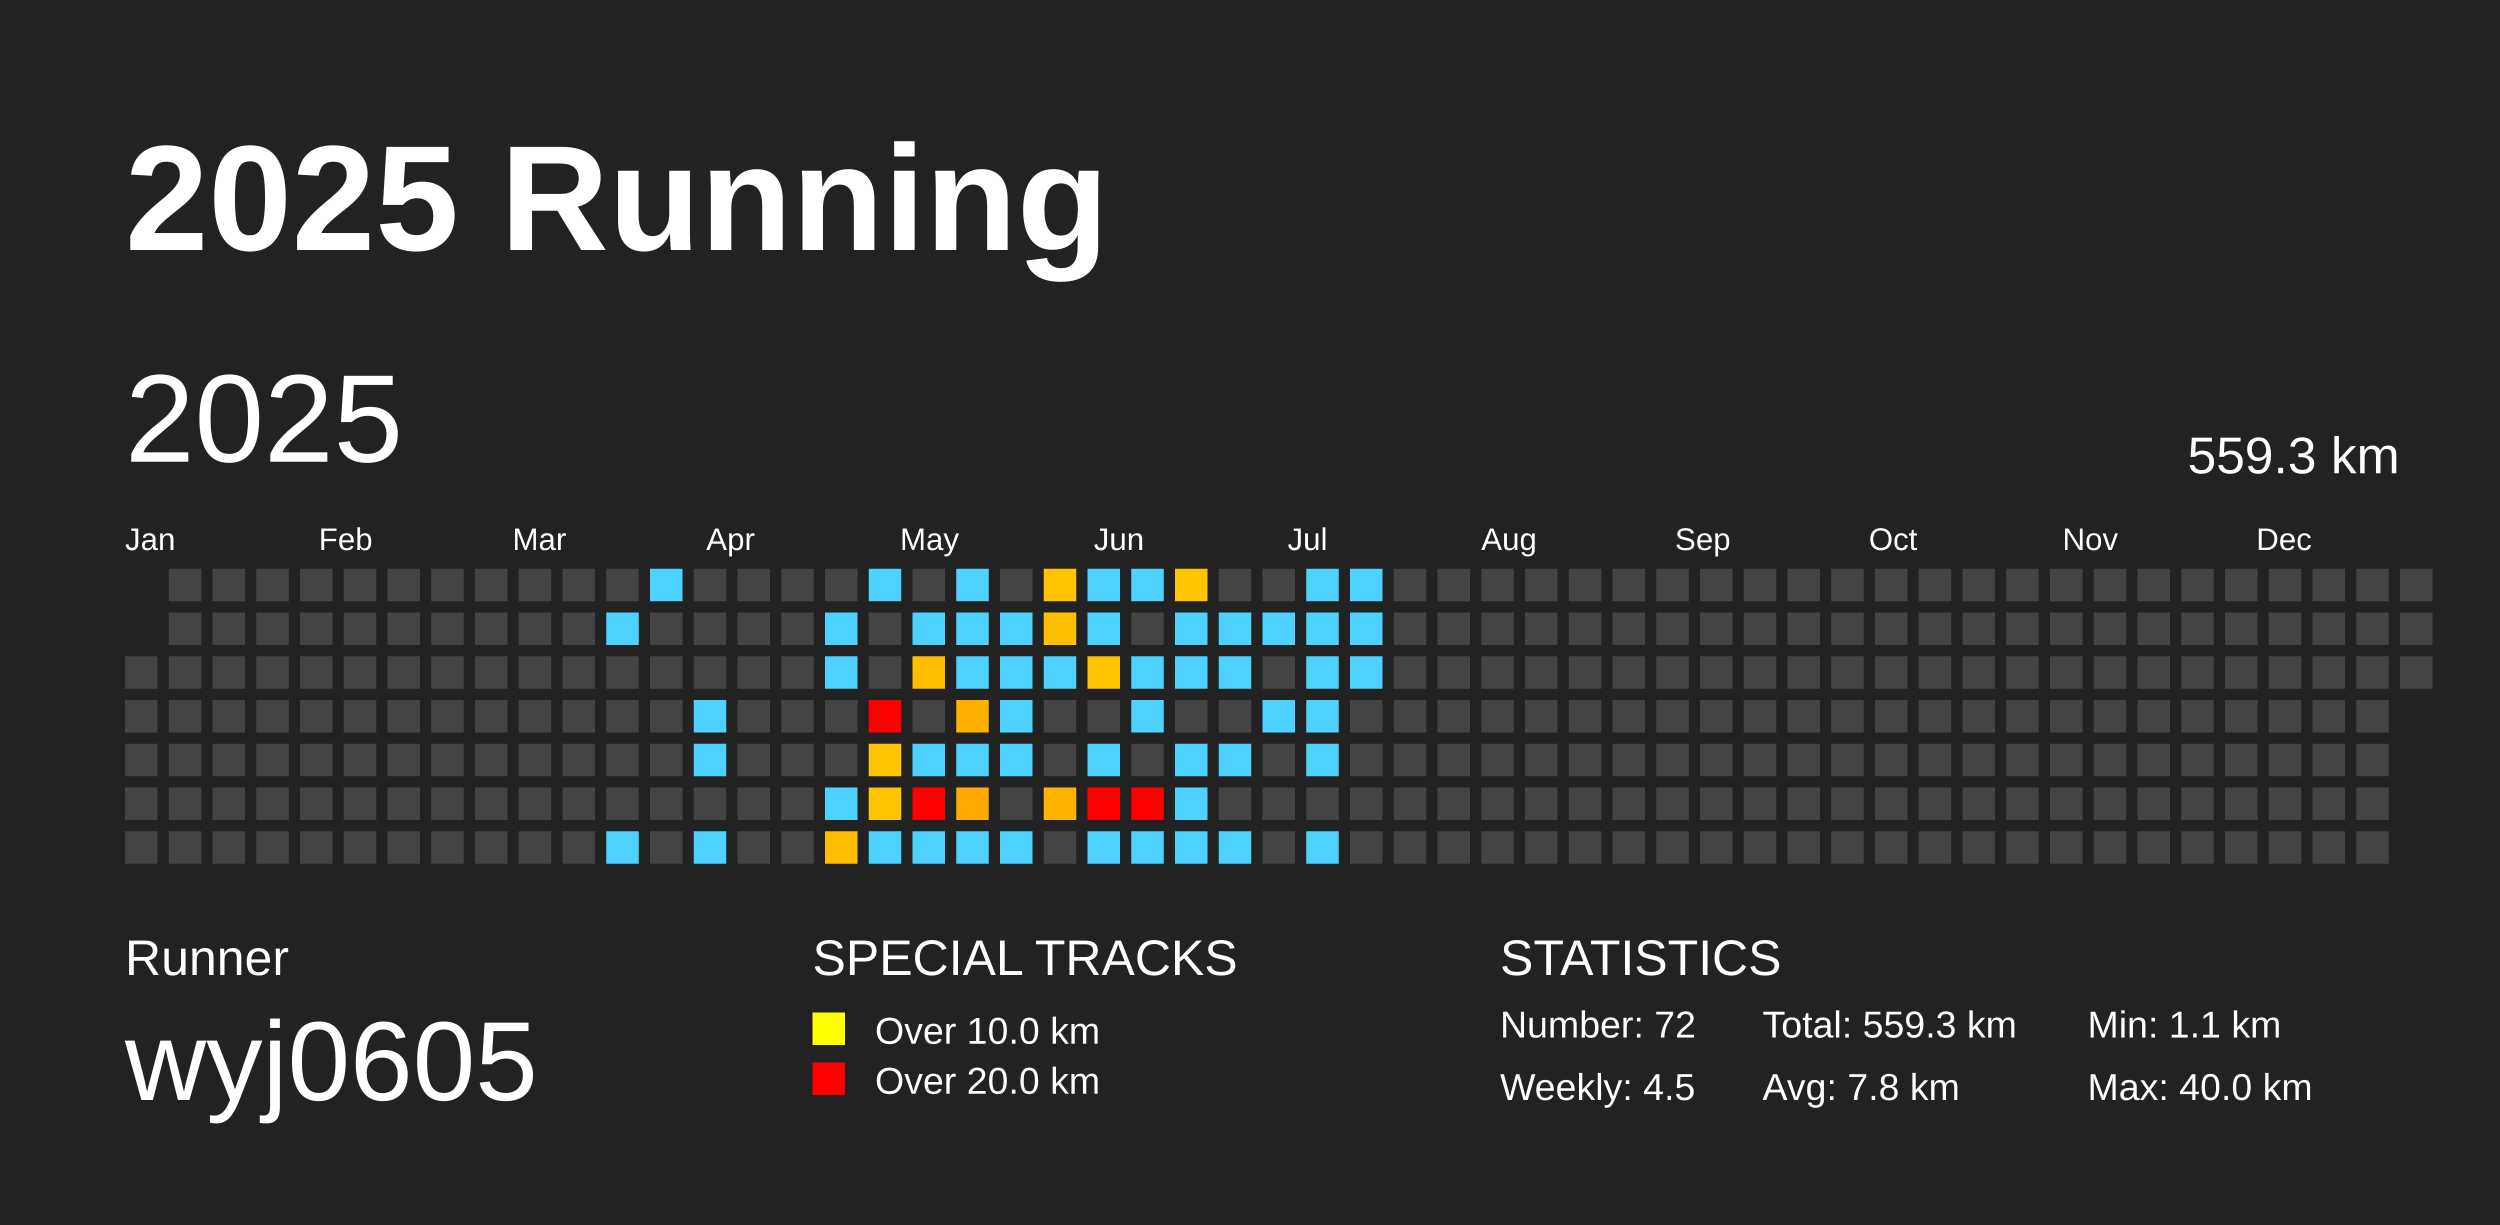
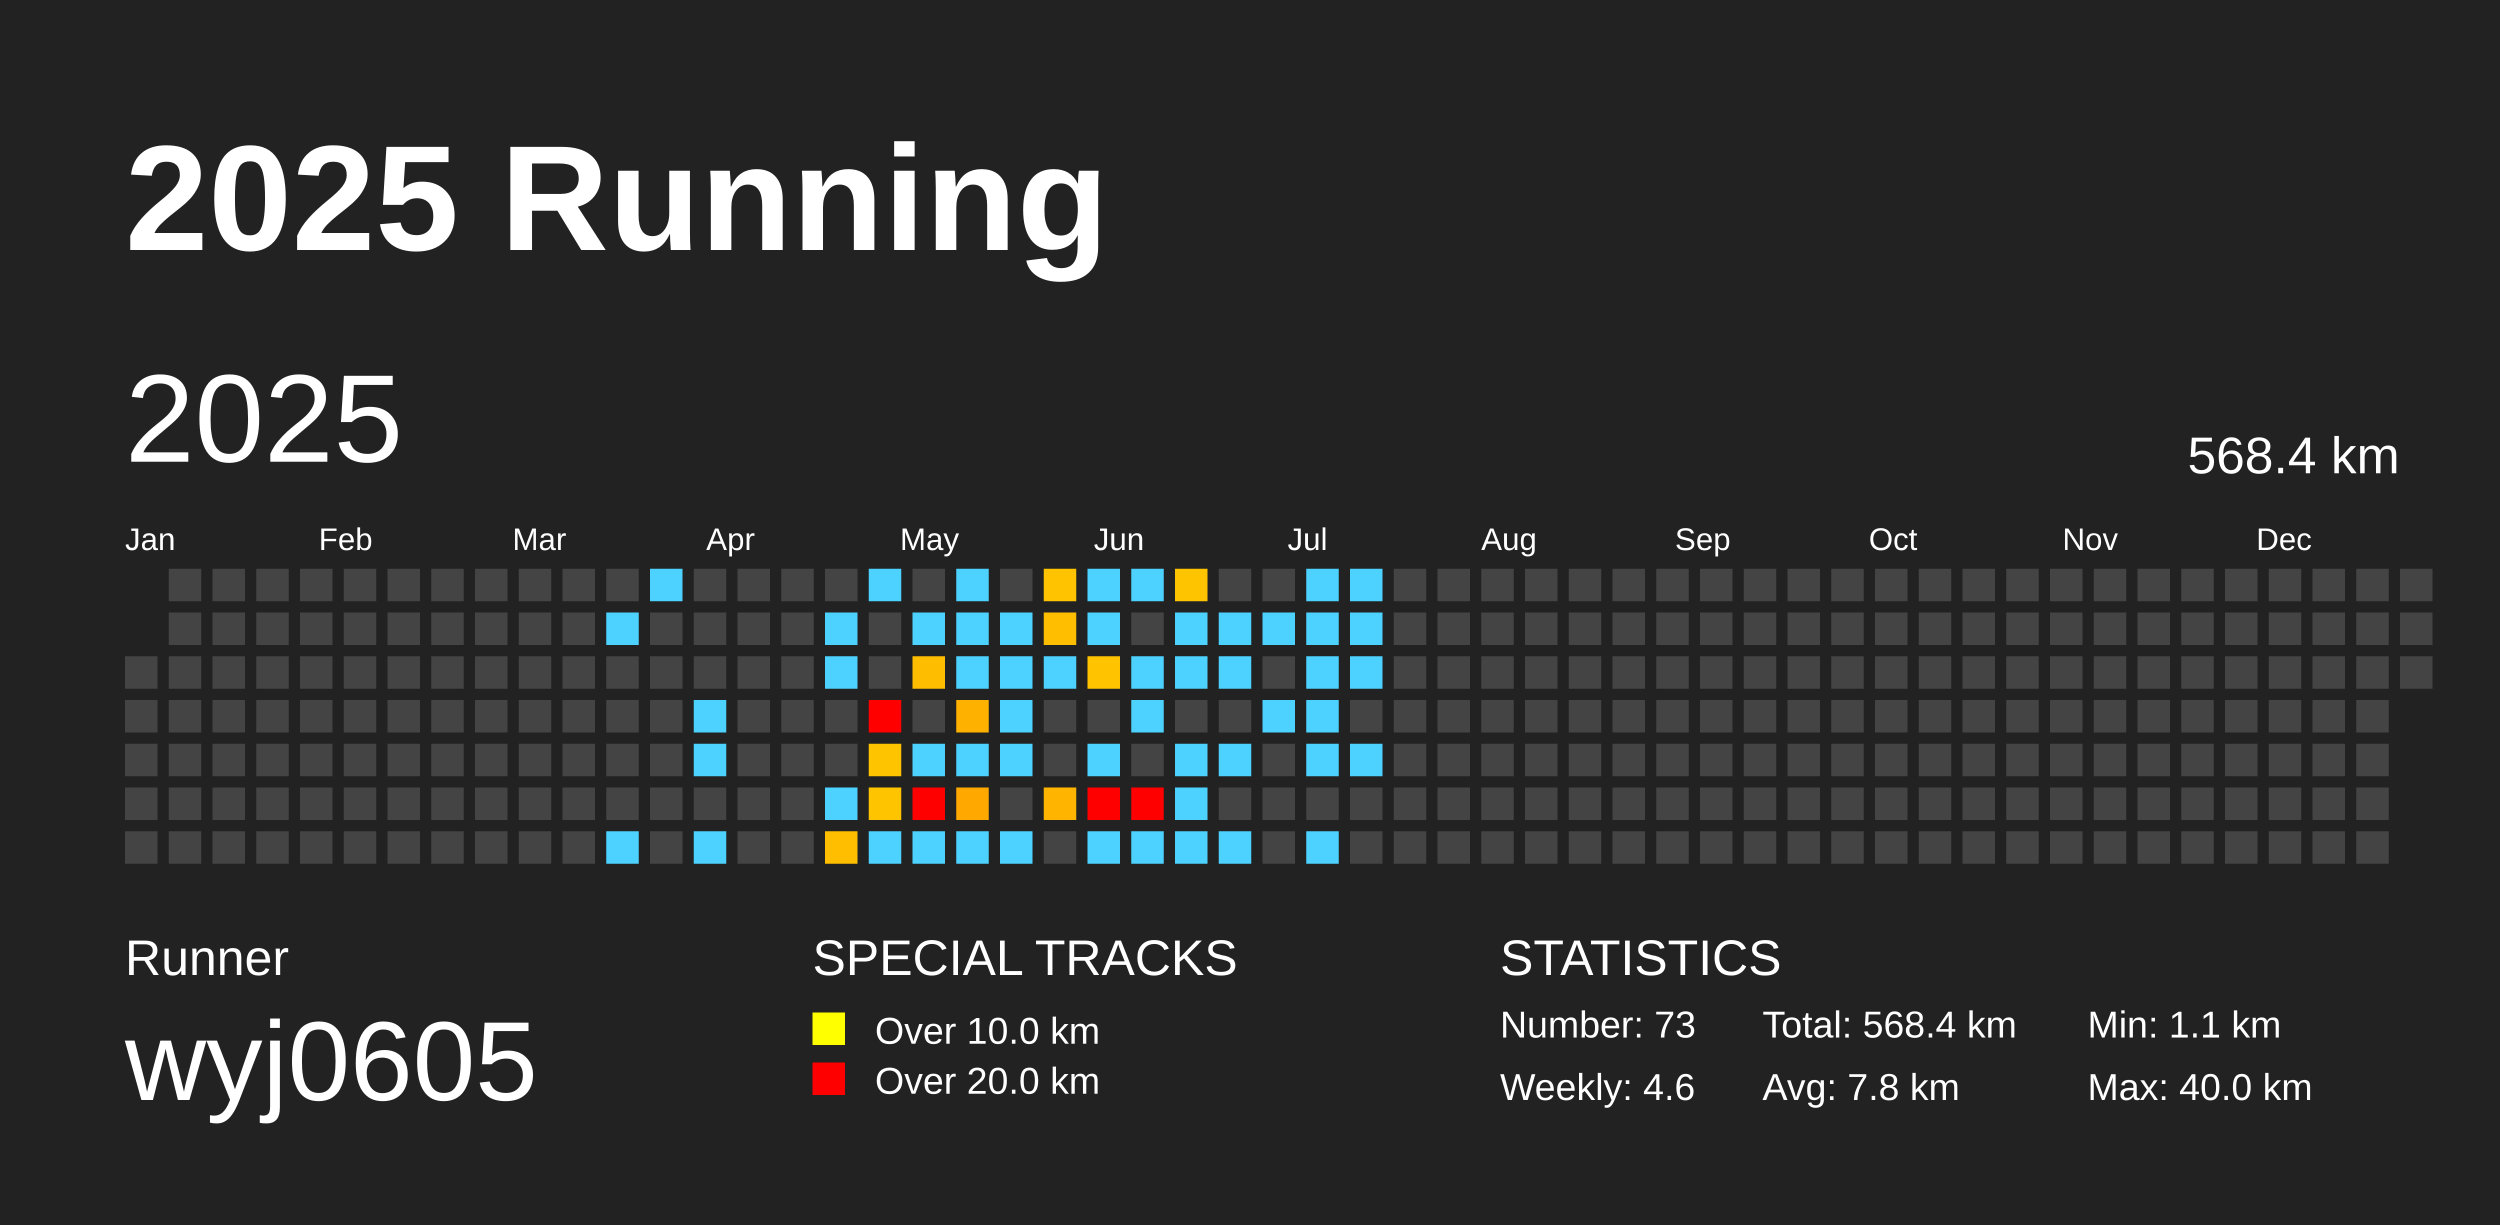
<svg xmlns="http://www.w3.org/2000/svg" baseProfile="full" height="98mm" version="1.1" viewBox="0,0,200,98" width="200mm">
  <defs />
  <rect fill="#222222" height="98" width="200" x="0" y="0" />
  <text fill="#FFFFFF" style="font-size:12px; font-family:Arial; font-weight:bold;" x="10" y="20">2025 Running</text>
  <text fill="#FFFFFF" style="font-size:4px; font-family:Arial" x="10" y="78">Runner</text>
  <text fill="#FFFFFF" style="font-size:9px; font-family:Arial" x="10" y="88">wyj0605</text>
  <text fill="#FFFFFF" style="font-size:4px; font-family:Arial" x="65" y="78">SPECIAL TRACKS</text>
  <rect fill="yellow" height="2.6" width="2.6" x="65" y="81" />
  <text fill="#FFFFFF" style="font-size:3px; font-family:Arial" x="70" y="83.5">Over 10.0 km</text>
  <rect fill="red" height="2.6" width="2.6" x="65" y="85" />
  <text fill="#FFFFFF" style="font-size:3px; font-family:Arial" x="70" y="87.5">Over 20.0 km</text>
  <text fill="#FFFFFF" style="font-size:4px; font-family:Arial" x="120" y="78">STATISTICS</text>
-   <text fill="#FFFFFF" style="font-size:3px; font-family:Arial" x="120" y="83">Number: 72</text>
-   <text fill="#FFFFFF" style="font-size:3px; font-family:Arial" x="120" y="88">Weekly: 4.5</text>
-   <text fill="#FFFFFF" style="font-size:3px; font-family:Arial" x="141" y="83">Total: 559.3 km</text>
+   <text fill="#FFFFFF" style="font-size:3px; font-family:Arial" x="120" y="83">Number: 73</text>
+   <text fill="#FFFFFF" style="font-size:3px; font-family:Arial" x="120" y="88">Weekly: 4.6</text>
+   <text fill="#FFFFFF" style="font-size:3px; font-family:Arial" x="141" y="83">Total: 568.4 km</text>
  <text fill="#FFFFFF" style="font-size:3px; font-family:Arial" x="141" y="88">Avg: 7.8 km</text>
  <text fill="#FFFFFF" style="font-size:3px; font-family:Arial" x="167" y="83">Min: 1.1 km</text>
  <text fill="#FFFFFF" style="font-size:3px; font-family:Arial" x="167" y="88">Max: 40.0 km</text>
  <text dominant-baseline="hanging" fill="#FFFFFF" style="font-size:10.0px; font-family:Arial;" x="10" y="30">2025</text>
-   <text dominant-baseline="hanging" fill="#FFFFFF" style="font-size:4.125px; font-family:Arial;" x="175" y="35">559.3 km</text>
+   <text dominant-baseline="hanging" fill="#FFFFFF" style="font-size:4.125px; font-family:Arial;" x="175" y="35">568.4 km</text>
  <text fill="#FFFFFF" style="font-size:2.5px; font-family:Arial" x="10.0" y="44">Jan</text>
  <text fill="#FFFFFF" style="font-size:2.5px; font-family:Arial" x="25.5" y="44">Feb</text>
  <text fill="#FFFFFF" style="font-size:2.5px; font-family:Arial" x="41.0" y="44">Mar</text>
  <text fill="#FFFFFF" style="font-size:2.5px; font-family:Arial" x="56.5" y="44">Apr</text>
  <text fill="#FFFFFF" style="font-size:2.5px; font-family:Arial" x="72.0" y="44">May</text>
  <text fill="#FFFFFF" style="font-size:2.5px; font-family:Arial" x="87.5" y="44">Jun</text>
  <text fill="#FFFFFF" style="font-size:2.5px; font-family:Arial" x="103.0" y="44">Jul</text>
  <text fill="#FFFFFF" style="font-size:2.5px; font-family:Arial" x="118.5" y="44">Aug</text>
  <text fill="#FFFFFF" style="font-size:2.5px; font-family:Arial" x="134.0" y="44">Sep</text>
  <text fill="#FFFFFF" style="font-size:2.5px; font-family:Arial" x="149.5" y="44">Oct</text>
  <text fill="#FFFFFF" style="font-size:2.5px; font-family:Arial" x="165.0" y="44">Nov</text>
  <text fill="#FFFFFF" style="font-size:2.5px; font-family:Arial" x="180.5" y="44">Dec</text>
  <rect fill="#444444" height="2.6" width="2.6" x="10.0" y="52.5" />
  <rect fill="#444444" height="2.6" width="2.6" x="10.0" y="56.0" />
  <rect fill="#444444" height="2.6" width="2.6" x="10.0" y="59.5" />
  <rect fill="#444444" height="2.6" width="2.6" x="10.0" y="63.0" />
  <rect fill="#444444" height="2.6" width="2.6" x="10.0" y="66.5" />
  <rect fill="#444444" height="2.6" width="2.6" x="13.5" y="45.5" />
  <rect fill="#444444" height="2.6" width="2.6" x="13.5" y="49.0" />
  <rect fill="#444444" height="2.6" width="2.6" x="13.5" y="52.5" />
  <rect fill="#444444" height="2.6" width="2.6" x="13.5" y="56.0" />
  <rect fill="#444444" height="2.6" width="2.6" x="13.5" y="59.5" />
  <rect fill="#444444" height="2.6" width="2.6" x="13.5" y="63.0" />
  <rect fill="#444444" height="2.6" width="2.6" x="13.5" y="66.5" />
  <rect fill="#444444" height="2.6" width="2.6" x="17.0" y="45.5" />
  <rect fill="#444444" height="2.6" width="2.6" x="17.0" y="49.0" />
  <rect fill="#444444" height="2.6" width="2.6" x="17.0" y="52.5" />
  <rect fill="#444444" height="2.6" width="2.6" x="17.0" y="56.0" />
  <rect fill="#444444" height="2.6" width="2.6" x="17.0" y="59.5" />
  <rect fill="#444444" height="2.6" width="2.6" x="17.0" y="63.0" />
  <rect fill="#444444" height="2.6" width="2.6" x="17.0" y="66.5" />
  <rect fill="#444444" height="2.6" width="2.6" x="20.5" y="45.5" />
  <rect fill="#444444" height="2.6" width="2.6" x="20.5" y="49.0" />
  <rect fill="#444444" height="2.6" width="2.6" x="20.5" y="52.5" />
  <rect fill="#444444" height="2.6" width="2.6" x="20.5" y="56.0" />
  <rect fill="#444444" height="2.6" width="2.6" x="20.5" y="59.5" />
  <rect fill="#444444" height="2.6" width="2.6" x="20.5" y="63.0" />
  <rect fill="#444444" height="2.6" width="2.6" x="20.5" y="66.5" />
  <rect fill="#444444" height="2.6" width="2.6" x="24.0" y="45.5" />
  <rect fill="#444444" height="2.6" width="2.6" x="24.0" y="49.0" />
  <rect fill="#444444" height="2.6" width="2.6" x="24.0" y="52.5" />
  <rect fill="#444444" height="2.6" width="2.6" x="24.0" y="56.0" />
  <rect fill="#444444" height="2.6" width="2.6" x="24.0" y="59.5" />
  <rect fill="#444444" height="2.6" width="2.6" x="24.0" y="63.0" />
  <rect fill="#444444" height="2.6" width="2.6" x="24.0" y="66.5" />
  <rect fill="#444444" height="2.6" width="2.6" x="27.5" y="45.5" />
  <rect fill="#444444" height="2.6" width="2.6" x="27.5" y="49.0" />
  <rect fill="#444444" height="2.6" width="2.6" x="27.5" y="52.5" />
  <rect fill="#444444" height="2.6" width="2.6" x="27.5" y="56.0" />
  <rect fill="#444444" height="2.6" width="2.6" x="27.5" y="59.5" />
  <rect fill="#444444" height="2.6" width="2.6" x="27.5" y="63.0" />
  <rect fill="#444444" height="2.6" width="2.6" x="27.5" y="66.5" />
  <rect fill="#444444" height="2.6" width="2.6" x="31.0" y="45.5" />
  <rect fill="#444444" height="2.6" width="2.6" x="31.0" y="49.0" />
  <rect fill="#444444" height="2.6" width="2.6" x="31.0" y="52.5" />
  <rect fill="#444444" height="2.6" width="2.6" x="31.0" y="56.0" />
  <rect fill="#444444" height="2.6" width="2.6" x="31.0" y="59.5" />
  <rect fill="#444444" height="2.6" width="2.6" x="31.0" y="63.0" />
  <rect fill="#444444" height="2.6" width="2.6" x="31.0" y="66.5" />
  <rect fill="#444444" height="2.6" width="2.6" x="34.5" y="45.5" />
  <rect fill="#444444" height="2.6" width="2.6" x="34.5" y="49.0" />
  <rect fill="#444444" height="2.6" width="2.6" x="34.5" y="52.5" />
  <rect fill="#444444" height="2.6" width="2.6" x="34.5" y="56.0" />
  <rect fill="#444444" height="2.6" width="2.6" x="34.5" y="59.5" />
  <rect fill="#444444" height="2.6" width="2.6" x="34.5" y="63.0" />
  <rect fill="#444444" height="2.6" width="2.6" x="34.5" y="66.5" />
  <rect fill="#444444" height="2.6" width="2.6" x="38.0" y="45.5" />
  <rect fill="#444444" height="2.6" width="2.6" x="38.0" y="49.0" />
  <rect fill="#444444" height="2.6" width="2.6" x="38.0" y="52.5" />
  <rect fill="#444444" height="2.6" width="2.6" x="38.0" y="56.0" />
  <rect fill="#444444" height="2.6" width="2.6" x="38.0" y="59.5" />
  <rect fill="#444444" height="2.6" width="2.6" x="38.0" y="63.0" />
  <rect fill="#444444" height="2.6" width="2.6" x="38.0" y="66.5" />
  <rect fill="#444444" height="2.6" width="2.6" x="41.5" y="45.5" />
  <rect fill="#444444" height="2.6" width="2.6" x="41.5" y="49.0" />
  <rect fill="#444444" height="2.6" width="2.6" x="41.5" y="52.5" />
  <rect fill="#444444" height="2.6" width="2.6" x="41.5" y="56.0" />
  <rect fill="#444444" height="2.6" width="2.6" x="41.5" y="59.5" />
  <rect fill="#444444" height="2.6" width="2.6" x="41.5" y="63.0" />
  <rect fill="#444444" height="2.6" width="2.6" x="41.5" y="66.5" />
  <rect fill="#444444" height="2.6" width="2.6" x="45.0" y="45.5" />
  <rect fill="#444444" height="2.6" width="2.6" x="45.0" y="49.0" />
  <rect fill="#444444" height="2.6" width="2.6" x="45.0" y="52.5" />
  <rect fill="#444444" height="2.6" width="2.6" x="45.0" y="56.0" />
  <rect fill="#444444" height="2.6" width="2.6" x="45.0" y="59.5" />
  <rect fill="#444444" height="2.6" width="2.6" x="45.0" y="63.0" />
  <rect fill="#444444" height="2.6" width="2.6" x="45.0" y="66.5" />
  <rect fill="#444444" height="2.6" width="2.6" x="48.5" y="45.5" />
  <rect fill="#4dd2ff" height="2.6" width="2.6" x="48.5" y="49.0" />
  <rect fill="#444444" height="2.6" width="2.6" x="48.5" y="52.5" />
  <rect fill="#444444" height="2.6" width="2.6" x="48.5" y="56.0" />
  <rect fill="#444444" height="2.6" width="2.6" x="48.5" y="59.5" />
  <rect fill="#444444" height="2.6" width="2.6" x="48.5" y="63.0" />
  <rect fill="#4dd2ff" height="2.6" width="2.6" x="48.5" y="66.5" />
  <rect fill="#4dd2ff" height="2.6" width="2.6" x="52.0" y="45.5" />
  <rect fill="#444444" height="2.6" width="2.6" x="52.0" y="49.0" />
  <rect fill="#444444" height="2.6" width="2.6" x="52.0" y="52.5" />
  <rect fill="#444444" height="2.6" width="2.6" x="52.0" y="56.0" />
  <rect fill="#444444" height="2.6" width="2.6" x="52.0" y="59.5" />
  <rect fill="#444444" height="2.6" width="2.6" x="52.0" y="63.0" />
  <rect fill="#444444" height="2.6" width="2.6" x="52.0" y="66.5" />
  <rect fill="#444444" height="2.6" width="2.6" x="55.5" y="45.5" />
  <rect fill="#444444" height="2.6" width="2.6" x="55.5" y="49.0" />
  <rect fill="#444444" height="2.6" width="2.6" x="55.5" y="52.5" />
  <rect fill="#4dd2ff" height="2.6" width="2.6" x="55.5" y="56.0" />
  <rect fill="#4dd2ff" height="2.6" width="2.6" x="55.5" y="59.5" />
  <rect fill="#444444" height="2.6" width="2.6" x="55.5" y="63.0" />
  <rect fill="#4dd2ff" height="2.6" width="2.6" x="55.5" y="66.5" />
  <rect fill="#444444" height="2.6" width="2.6" x="59.0" y="45.5" />
  <rect fill="#444444" height="2.6" width="2.6" x="59.0" y="49.0" />
  <rect fill="#444444" height="2.6" width="2.6" x="59.0" y="52.5" />
  <rect fill="#444444" height="2.6" width="2.6" x="59.0" y="56.0" />
  <rect fill="#444444" height="2.6" width="2.6" x="59.0" y="59.5" />
  <rect fill="#444444" height="2.6" width="2.6" x="59.0" y="63.0" />
  <rect fill="#444444" height="2.6" width="2.6" x="59.0" y="66.5" />
  <rect fill="#444444" height="2.6" width="2.6" x="62.5" y="45.5" />
  <rect fill="#444444" height="2.6" width="2.6" x="62.5" y="49.0" />
  <rect fill="#444444" height="2.6" width="2.6" x="62.5" y="52.5" />
  <rect fill="#444444" height="2.6" width="2.6" x="62.5" y="56.0" />
  <rect fill="#444444" height="2.6" width="2.6" x="62.5" y="59.5" />
  <rect fill="#444444" height="2.6" width="2.6" x="62.5" y="63.0" />
  <rect fill="#444444" height="2.6" width="2.6" x="62.5" y="66.5" />
  <rect fill="#444444" height="2.6" width="2.6" x="66.0" y="45.5" />
  <rect fill="#4dd2ff" height="2.6" width="2.6" x="66.0" y="49.0" />
  <rect fill="#4dd2ff" height="2.6" width="2.6" x="66.0" y="52.5" />
  <rect fill="#444444" height="2.6" width="2.6" x="66.0" y="56.0" />
  <rect fill="#444444" height="2.6" width="2.6" x="66.0" y="59.5" />
  <rect fill="#4dd2ff" height="2.6" width="2.6" x="66.0" y="63.0" />
  <rect fill="#ffbf00" height="2.6" width="2.6" x="66.0" y="66.5" />
  <rect fill="#4dd2ff" height="2.6" width="2.6" x="69.5" y="45.5" />
  <rect fill="#444444" height="2.6" width="2.6" x="69.5" y="49.0" />
  <rect fill="#444444" height="2.6" width="2.6" x="69.5" y="52.5" />
  <rect fill="red" height="2.6" width="2.6" x="69.5" y="56.0" />
  <rect fill="#ffc400" height="2.6" width="2.6" x="69.5" y="59.5" />
  <rect fill="#ffc400" height="2.6" width="2.6" x="69.5" y="63.0" />
  <rect fill="#4dd2ff" height="2.6" width="2.6" x="69.5" y="66.5" />
  <rect fill="#444444" height="2.6" width="2.6" x="73.0" y="45.5" />
  <rect fill="#4dd2ff" height="2.6" width="2.6" x="73.0" y="49.0" />
  <rect fill="#ffbd00" height="2.6" width="2.6" x="73.0" y="52.5" />
  <rect fill="#444444" height="2.6" width="2.6" x="73.0" y="56.0" />
  <rect fill="#4dd2ff" height="2.6" width="2.6" x="73.0" y="59.5" />
  <rect fill="red" height="2.6" width="2.6" x="73.0" y="63.0" />
  <rect fill="#4dd2ff" height="2.6" width="2.6" x="73.0" y="66.5" />
  <rect fill="#4dd2ff" height="2.6" width="2.6" x="76.5" y="45.5" />
  <rect fill="#4dd2ff" height="2.6" width="2.6" x="76.5" y="49.0" />
  <rect fill="#4dd2ff" height="2.6" width="2.6" x="76.5" y="52.5" />
  <rect fill="#ffb100" height="2.6" width="2.6" x="76.5" y="56.0" />
  <rect fill="#4dd2ff" height="2.6" width="2.6" x="76.5" y="59.5" />
  <rect fill="#ffa900" height="2.6" width="2.6" x="76.5" y="63.0" />
  <rect fill="#4dd2ff" height="2.6" width="2.6" x="76.5" y="66.5" />
  <rect fill="#444444" height="2.6" width="2.6" x="80.0" y="45.5" />
  <rect fill="#4dd2ff" height="2.6" width="2.6" x="80.0" y="49.0" />
  <rect fill="#4dd2ff" height="2.6" width="2.6" x="80.0" y="52.5" />
  <rect fill="#4dd2ff" height="2.6" width="2.6" x="80.0" y="56.0" />
  <rect fill="#4dd2ff" height="2.6" width="2.6" x="80.0" y="59.5" />
  <rect fill="#444444" height="2.6" width="2.6" x="80.0" y="63.0" />
  <rect fill="#4dd2ff" height="2.6" width="2.6" x="80.0" y="66.5" />
  <rect fill="#ffc300" height="2.6" width="2.6" x="83.5" y="45.5" />
  <rect fill="#ffbf00" height="2.6" width="2.6" x="83.5" y="49.0" />
  <rect fill="#4dd2ff" height="2.6" width="2.6" x="83.5" y="52.5" />
  <rect fill="#444444" height="2.6" width="2.6" x="83.5" y="56.0" />
  <rect fill="#444444" height="2.6" width="2.6" x="83.5" y="59.5" />
  <rect fill="#ffb500" height="2.6" width="2.6" x="83.5" y="63.0" />
  <rect fill="#444444" height="2.6" width="2.6" x="83.5" y="66.5" />
  <rect fill="#4dd2ff" height="2.6" width="2.6" x="87.0" y="45.5" />
  <rect fill="#4dd2ff" height="2.6" width="2.6" x="87.0" y="49.0" />
  <rect fill="#ffc300" height="2.6" width="2.6" x="87.0" y="52.5" />
  <rect fill="#444444" height="2.6" width="2.6" x="87.0" y="56.0" />
  <rect fill="#4dd2ff" height="2.6" width="2.6" x="87.0" y="59.5" />
  <rect fill="red" height="2.6" width="2.6" x="87.0" y="63.0" />
  <rect fill="#4dd2ff" height="2.6" width="2.6" x="87.0" y="66.5" />
  <rect fill="#4dd2ff" height="2.6" width="2.6" x="90.5" y="45.5" />
  <rect fill="#444444" height="2.6" width="2.6" x="90.5" y="49.0" />
  <rect fill="#4dd2ff" height="2.6" width="2.6" x="90.5" y="52.5" />
  <rect fill="#4dd2ff" height="2.6" width="2.6" x="90.5" y="56.0" />
  <rect fill="#444444" height="2.6" width="2.6" x="90.5" y="59.5" />
  <rect fill="red" height="2.6" width="2.6" x="90.5" y="63.0" />
  <rect fill="#4dd2ff" height="2.6" width="2.6" x="90.5" y="66.5" />
  <rect fill="#ffc400" height="2.6" width="2.6" x="94.0" y="45.5" />
  <rect fill="#4dd2ff" height="2.6" width="2.6" x="94.0" y="49.0" />
  <rect fill="#4dd2ff" height="2.6" width="2.6" x="94.0" y="52.5" />
  <rect fill="#444444" height="2.6" width="2.6" x="94.0" y="56.0" />
  <rect fill="#4dd2ff" height="2.6" width="2.6" x="94.0" y="59.5" />
  <rect fill="#4dd2ff" height="2.6" width="2.6" x="94.0" y="63.0" />
  <rect fill="#4dd2ff" height="2.6" width="2.6" x="94.0" y="66.5" />
  <rect fill="#444444" height="2.6" width="2.6" x="97.5" y="45.5" />
  <rect fill="#4dd2ff" height="2.6" width="2.6" x="97.5" y="49.0" />
  <rect fill="#4dd2ff" height="2.6" width="2.6" x="97.5" y="52.5" />
  <rect fill="#444444" height="2.6" width="2.6" x="97.5" y="56.0" />
  <rect fill="#4dd2ff" height="2.6" width="2.6" x="97.5" y="59.5" />
  <rect fill="#444444" height="2.6" width="2.6" x="97.5" y="63.0" />
  <rect fill="#4dd2ff" height="2.6" width="2.6" x="97.5" y="66.5" />
  <rect fill="#444444" height="2.6" width="2.6" x="101.0" y="45.5" />
  <rect fill="#4dd2ff" height="2.6" width="2.6" x="101.0" y="49.0" />
  <rect fill="#444444" height="2.6" width="2.6" x="101.0" y="52.5" />
  <rect fill="#4dd2ff" height="2.6" width="2.6" x="101.0" y="56.0" />
  <rect fill="#444444" height="2.6" width="2.6" x="101.0" y="59.5" />
  <rect fill="#444444" height="2.6" width="2.6" x="101.0" y="63.0" />
  <rect fill="#444444" height="2.6" width="2.6" x="101.0" y="66.5" />
  <rect fill="#4dd2ff" height="2.6" width="2.6" x="104.5" y="45.5" />
  <rect fill="#4dd2ff" height="2.6" width="2.6" x="104.5" y="49.0" />
  <rect fill="#4dd2ff" height="2.6" width="2.6" x="104.5" y="52.5" />
  <rect fill="#4dd2ff" height="2.6" width="2.6" x="104.5" y="56.0" />
  <rect fill="#4dd2ff" height="2.6" width="2.6" x="104.5" y="59.5" />
  <rect fill="#444444" height="2.6" width="2.6" x="104.5" y="63.0" />
  <rect fill="#4dd2ff" height="2.6" width="2.6" x="104.5" y="66.5" />
  <rect fill="#4dd2ff" height="2.6" width="2.6" x="108.0" y="45.5" />
  <rect fill="#4dd2ff" height="2.6" width="2.6" x="108.0" y="49.0" />
  <rect fill="#4dd2ff" height="2.6" width="2.6" x="108.0" y="52.5" />
  <rect fill="#444444" height="2.6" width="2.6" x="108.0" y="56.0" />
-   <rect fill="#444444" height="2.6" width="2.6" x="108.0" y="59.5" />
+   <rect fill="#4dd2ff" height="2.6" width="2.6" x="108.0" y="59.5" />
  <rect fill="#444444" height="2.6" width="2.6" x="108.0" y="63.0" />
  <rect fill="#444444" height="2.6" width="2.6" x="108.0" y="66.5" />
  <rect fill="#444444" height="2.6" width="2.6" x="111.5" y="45.5" />
  <rect fill="#444444" height="2.6" width="2.6" x="111.5" y="49.0" />
  <rect fill="#444444" height="2.6" width="2.6" x="111.5" y="52.5" />
  <rect fill="#444444" height="2.6" width="2.6" x="111.5" y="56.0" />
  <rect fill="#444444" height="2.6" width="2.6" x="111.5" y="59.5" />
  <rect fill="#444444" height="2.6" width="2.6" x="111.5" y="63.0" />
  <rect fill="#444444" height="2.6" width="2.6" x="111.5" y="66.5" />
  <rect fill="#444444" height="2.6" width="2.6" x="115.0" y="45.5" />
  <rect fill="#444444" height="2.6" width="2.6" x="115.0" y="49.0" />
  <rect fill="#444444" height="2.6" width="2.6" x="115.0" y="52.5" />
  <rect fill="#444444" height="2.6" width="2.6" x="115.0" y="56.0" />
  <rect fill="#444444" height="2.6" width="2.6" x="115.0" y="59.5" />
  <rect fill="#444444" height="2.6" width="2.6" x="115.0" y="63.0" />
  <rect fill="#444444" height="2.6" width="2.6" x="115.0" y="66.5" />
  <rect fill="#444444" height="2.6" width="2.6" x="118.5" y="45.5" />
  <rect fill="#444444" height="2.6" width="2.6" x="118.5" y="49.0" />
  <rect fill="#444444" height="2.6" width="2.6" x="118.5" y="52.5" />
  <rect fill="#444444" height="2.6" width="2.6" x="118.5" y="56.0" />
  <rect fill="#444444" height="2.6" width="2.6" x="118.5" y="59.5" />
  <rect fill="#444444" height="2.6" width="2.6" x="118.5" y="63.0" />
  <rect fill="#444444" height="2.6" width="2.6" x="118.5" y="66.5" />
  <rect fill="#444444" height="2.6" width="2.6" x="122.0" y="45.5" />
  <rect fill="#444444" height="2.6" width="2.6" x="122.0" y="49.0" />
  <rect fill="#444444" height="2.6" width="2.6" x="122.0" y="52.5" />
  <rect fill="#444444" height="2.6" width="2.6" x="122.0" y="56.0" />
  <rect fill="#444444" height="2.6" width="2.6" x="122.0" y="59.5" />
  <rect fill="#444444" height="2.6" width="2.6" x="122.0" y="63.0" />
  <rect fill="#444444" height="2.6" width="2.6" x="122.0" y="66.5" />
  <rect fill="#444444" height="2.6" width="2.6" x="125.5" y="45.5" />
  <rect fill="#444444" height="2.6" width="2.6" x="125.5" y="49.0" />
  <rect fill="#444444" height="2.6" width="2.6" x="125.5" y="52.5" />
  <rect fill="#444444" height="2.6" width="2.6" x="125.5" y="56.0" />
  <rect fill="#444444" height="2.6" width="2.6" x="125.5" y="59.5" />
  <rect fill="#444444" height="2.6" width="2.6" x="125.5" y="63.0" />
  <rect fill="#444444" height="2.6" width="2.6" x="125.5" y="66.5" />
  <rect fill="#444444" height="2.6" width="2.6" x="129.0" y="45.5" />
  <rect fill="#444444" height="2.6" width="2.6" x="129.0" y="49.0" />
  <rect fill="#444444" height="2.6" width="2.6" x="129.0" y="52.5" />
  <rect fill="#444444" height="2.6" width="2.6" x="129.0" y="56.0" />
  <rect fill="#444444" height="2.6" width="2.6" x="129.0" y="59.5" />
  <rect fill="#444444" height="2.6" width="2.6" x="129.0" y="63.0" />
  <rect fill="#444444" height="2.6" width="2.6" x="129.0" y="66.5" />
  <rect fill="#444444" height="2.6" width="2.6" x="132.5" y="45.5" />
  <rect fill="#444444" height="2.6" width="2.6" x="132.5" y="49.0" />
  <rect fill="#444444" height="2.6" width="2.6" x="132.5" y="52.5" />
  <rect fill="#444444" height="2.6" width="2.6" x="132.5" y="56.0" />
  <rect fill="#444444" height="2.6" width="2.6" x="132.5" y="59.5" />
  <rect fill="#444444" height="2.6" width="2.6" x="132.5" y="63.0" />
  <rect fill="#444444" height="2.6" width="2.6" x="132.5" y="66.5" />
  <rect fill="#444444" height="2.6" width="2.6" x="136.0" y="45.5" />
  <rect fill="#444444" height="2.6" width="2.6" x="136.0" y="49.0" />
  <rect fill="#444444" height="2.6" width="2.6" x="136.0" y="52.5" />
  <rect fill="#444444" height="2.6" width="2.6" x="136.0" y="56.0" />
  <rect fill="#444444" height="2.6" width="2.6" x="136.0" y="59.5" />
  <rect fill="#444444" height="2.6" width="2.6" x="136.0" y="63.0" />
  <rect fill="#444444" height="2.6" width="2.6" x="136.0" y="66.5" />
  <rect fill="#444444" height="2.6" width="2.6" x="139.5" y="45.5" />
  <rect fill="#444444" height="2.6" width="2.6" x="139.5" y="49.0" />
  <rect fill="#444444" height="2.6" width="2.6" x="139.5" y="52.5" />
  <rect fill="#444444" height="2.6" width="2.6" x="139.5" y="56.0" />
  <rect fill="#444444" height="2.6" width="2.6" x="139.5" y="59.5" />
  <rect fill="#444444" height="2.6" width="2.6" x="139.5" y="63.0" />
  <rect fill="#444444" height="2.6" width="2.6" x="139.5" y="66.5" />
  <rect fill="#444444" height="2.6" width="2.6" x="143.0" y="45.5" />
  <rect fill="#444444" height="2.6" width="2.6" x="143.0" y="49.0" />
  <rect fill="#444444" height="2.6" width="2.6" x="143.0" y="52.5" />
  <rect fill="#444444" height="2.6" width="2.6" x="143.0" y="56.0" />
  <rect fill="#444444" height="2.6" width="2.6" x="143.0" y="59.5" />
  <rect fill="#444444" height="2.6" width="2.6" x="143.0" y="63.0" />
  <rect fill="#444444" height="2.6" width="2.6" x="143.0" y="66.5" />
  <rect fill="#444444" height="2.6" width="2.6" x="146.5" y="45.5" />
  <rect fill="#444444" height="2.6" width="2.6" x="146.5" y="49.0" />
  <rect fill="#444444" height="2.6" width="2.6" x="146.5" y="52.5" />
  <rect fill="#444444" height="2.6" width="2.6" x="146.5" y="56.0" />
  <rect fill="#444444" height="2.6" width="2.6" x="146.5" y="59.5" />
  <rect fill="#444444" height="2.6" width="2.6" x="146.5" y="63.0" />
  <rect fill="#444444" height="2.6" width="2.6" x="146.5" y="66.5" />
  <rect fill="#444444" height="2.6" width="2.6" x="150.0" y="45.5" />
  <rect fill="#444444" height="2.6" width="2.6" x="150.0" y="49.0" />
  <rect fill="#444444" height="2.6" width="2.6" x="150.0" y="52.5" />
  <rect fill="#444444" height="2.6" width="2.6" x="150.0" y="56.0" />
  <rect fill="#444444" height="2.6" width="2.6" x="150.0" y="59.5" />
  <rect fill="#444444" height="2.6" width="2.6" x="150.0" y="63.0" />
  <rect fill="#444444" height="2.6" width="2.6" x="150.0" y="66.5" />
  <rect fill="#444444" height="2.6" width="2.6" x="153.5" y="45.5" />
  <rect fill="#444444" height="2.6" width="2.6" x="153.5" y="49.0" />
  <rect fill="#444444" height="2.6" width="2.6" x="153.5" y="52.5" />
  <rect fill="#444444" height="2.6" width="2.6" x="153.5" y="56.0" />
  <rect fill="#444444" height="2.6" width="2.6" x="153.5" y="59.5" />
  <rect fill="#444444" height="2.6" width="2.6" x="153.5" y="63.0" />
  <rect fill="#444444" height="2.6" width="2.6" x="153.5" y="66.5" />
  <rect fill="#444444" height="2.6" width="2.6" x="157.0" y="45.5" />
  <rect fill="#444444" height="2.6" width="2.6" x="157.0" y="49.0" />
  <rect fill="#444444" height="2.6" width="2.6" x="157.0" y="52.5" />
  <rect fill="#444444" height="2.6" width="2.6" x="157.0" y="56.0" />
  <rect fill="#444444" height="2.6" width="2.6" x="157.0" y="59.5" />
  <rect fill="#444444" height="2.6" width="2.6" x="157.0" y="63.0" />
  <rect fill="#444444" height="2.6" width="2.6" x="157.0" y="66.5" />
  <rect fill="#444444" height="2.6" width="2.6" x="160.5" y="45.5" />
  <rect fill="#444444" height="2.6" width="2.6" x="160.5" y="49.0" />
  <rect fill="#444444" height="2.6" width="2.6" x="160.5" y="52.5" />
  <rect fill="#444444" height="2.6" width="2.6" x="160.5" y="56.0" />
  <rect fill="#444444" height="2.6" width="2.6" x="160.5" y="59.5" />
  <rect fill="#444444" height="2.6" width="2.6" x="160.5" y="63.0" />
  <rect fill="#444444" height="2.6" width="2.6" x="160.5" y="66.5" />
  <rect fill="#444444" height="2.6" width="2.6" x="164.0" y="45.5" />
  <rect fill="#444444" height="2.6" width="2.6" x="164.0" y="49.0" />
  <rect fill="#444444" height="2.6" width="2.6" x="164.0" y="52.5" />
  <rect fill="#444444" height="2.6" width="2.6" x="164.0" y="56.0" />
  <rect fill="#444444" height="2.6" width="2.6" x="164.0" y="59.5" />
  <rect fill="#444444" height="2.6" width="2.6" x="164.0" y="63.0" />
  <rect fill="#444444" height="2.6" width="2.6" x="164.0" y="66.5" />
  <rect fill="#444444" height="2.6" width="2.6" x="167.5" y="45.5" />
  <rect fill="#444444" height="2.6" width="2.6" x="167.5" y="49.0" />
  <rect fill="#444444" height="2.6" width="2.6" x="167.5" y="52.5" />
  <rect fill="#444444" height="2.6" width="2.6" x="167.5" y="56.0" />
  <rect fill="#444444" height="2.6" width="2.6" x="167.5" y="59.5" />
  <rect fill="#444444" height="2.6" width="2.6" x="167.5" y="63.0" />
  <rect fill="#444444" height="2.6" width="2.6" x="167.5" y="66.5" />
  <rect fill="#444444" height="2.6" width="2.6" x="171.0" y="45.5" />
  <rect fill="#444444" height="2.6" width="2.6" x="171.0" y="49.0" />
  <rect fill="#444444" height="2.6" width="2.6" x="171.0" y="52.5" />
  <rect fill="#444444" height="2.6" width="2.6" x="171.0" y="56.0" />
  <rect fill="#444444" height="2.6" width="2.6" x="171.0" y="59.5" />
  <rect fill="#444444" height="2.6" width="2.6" x="171.0" y="63.0" />
  <rect fill="#444444" height="2.6" width="2.6" x="171.0" y="66.5" />
  <rect fill="#444444" height="2.6" width="2.6" x="174.5" y="45.5" />
  <rect fill="#444444" height="2.6" width="2.6" x="174.5" y="49.0" />
  <rect fill="#444444" height="2.6" width="2.6" x="174.5" y="52.5" />
  <rect fill="#444444" height="2.6" width="2.6" x="174.5" y="56.0" />
  <rect fill="#444444" height="2.6" width="2.6" x="174.5" y="59.5" />
  <rect fill="#444444" height="2.6" width="2.6" x="174.5" y="63.0" />
  <rect fill="#444444" height="2.6" width="2.6" x="174.5" y="66.5" />
  <rect fill="#444444" height="2.6" width="2.6" x="178.0" y="45.5" />
  <rect fill="#444444" height="2.6" width="2.6" x="178.0" y="49.0" />
  <rect fill="#444444" height="2.6" width="2.6" x="178.0" y="52.5" />
  <rect fill="#444444" height="2.6" width="2.6" x="178.0" y="56.0" />
  <rect fill="#444444" height="2.6" width="2.6" x="178.0" y="59.5" />
  <rect fill="#444444" height="2.6" width="2.6" x="178.0" y="63.0" />
  <rect fill="#444444" height="2.6" width="2.6" x="178.0" y="66.5" />
  <rect fill="#444444" height="2.6" width="2.6" x="181.5" y="45.5" />
  <rect fill="#444444" height="2.6" width="2.6" x="181.5" y="49.0" />
  <rect fill="#444444" height="2.6" width="2.6" x="181.5" y="52.5" />
  <rect fill="#444444" height="2.6" width="2.6" x="181.5" y="56.0" />
  <rect fill="#444444" height="2.6" width="2.6" x="181.5" y="59.5" />
  <rect fill="#444444" height="2.6" width="2.6" x="181.5" y="63.0" />
  <rect fill="#444444" height="2.6" width="2.6" x="181.5" y="66.5" />
  <rect fill="#444444" height="2.6" width="2.6" x="185.0" y="45.5" />
  <rect fill="#444444" height="2.6" width="2.6" x="185.0" y="49.0" />
  <rect fill="#444444" height="2.6" width="2.6" x="185.0" y="52.5" />
  <rect fill="#444444" height="2.6" width="2.6" x="185.0" y="56.0" />
  <rect fill="#444444" height="2.6" width="2.6" x="185.0" y="59.5" />
  <rect fill="#444444" height="2.6" width="2.6" x="185.0" y="63.0" />
  <rect fill="#444444" height="2.6" width="2.6" x="185.0" y="66.5" />
  <rect fill="#444444" height="2.6" width="2.6" x="188.5" y="45.5" />
  <rect fill="#444444" height="2.6" width="2.6" x="188.5" y="49.0" />
  <rect fill="#444444" height="2.6" width="2.6" x="188.5" y="52.5" />
  <rect fill="#444444" height="2.6" width="2.6" x="188.5" y="56.0" />
  <rect fill="#444444" height="2.6" width="2.6" x="188.5" y="59.5" />
  <rect fill="#444444" height="2.6" width="2.6" x="188.5" y="63.0" />
  <rect fill="#444444" height="2.6" width="2.6" x="188.5" y="66.5" />
  <rect fill="#444444" height="2.6" width="2.6" x="192.0" y="45.5" />
  <rect fill="#444444" height="2.6" width="2.6" x="192.0" y="49.0" />
  <rect fill="#444444" height="2.6" width="2.6" x="192.0" y="52.5" />
</svg>
